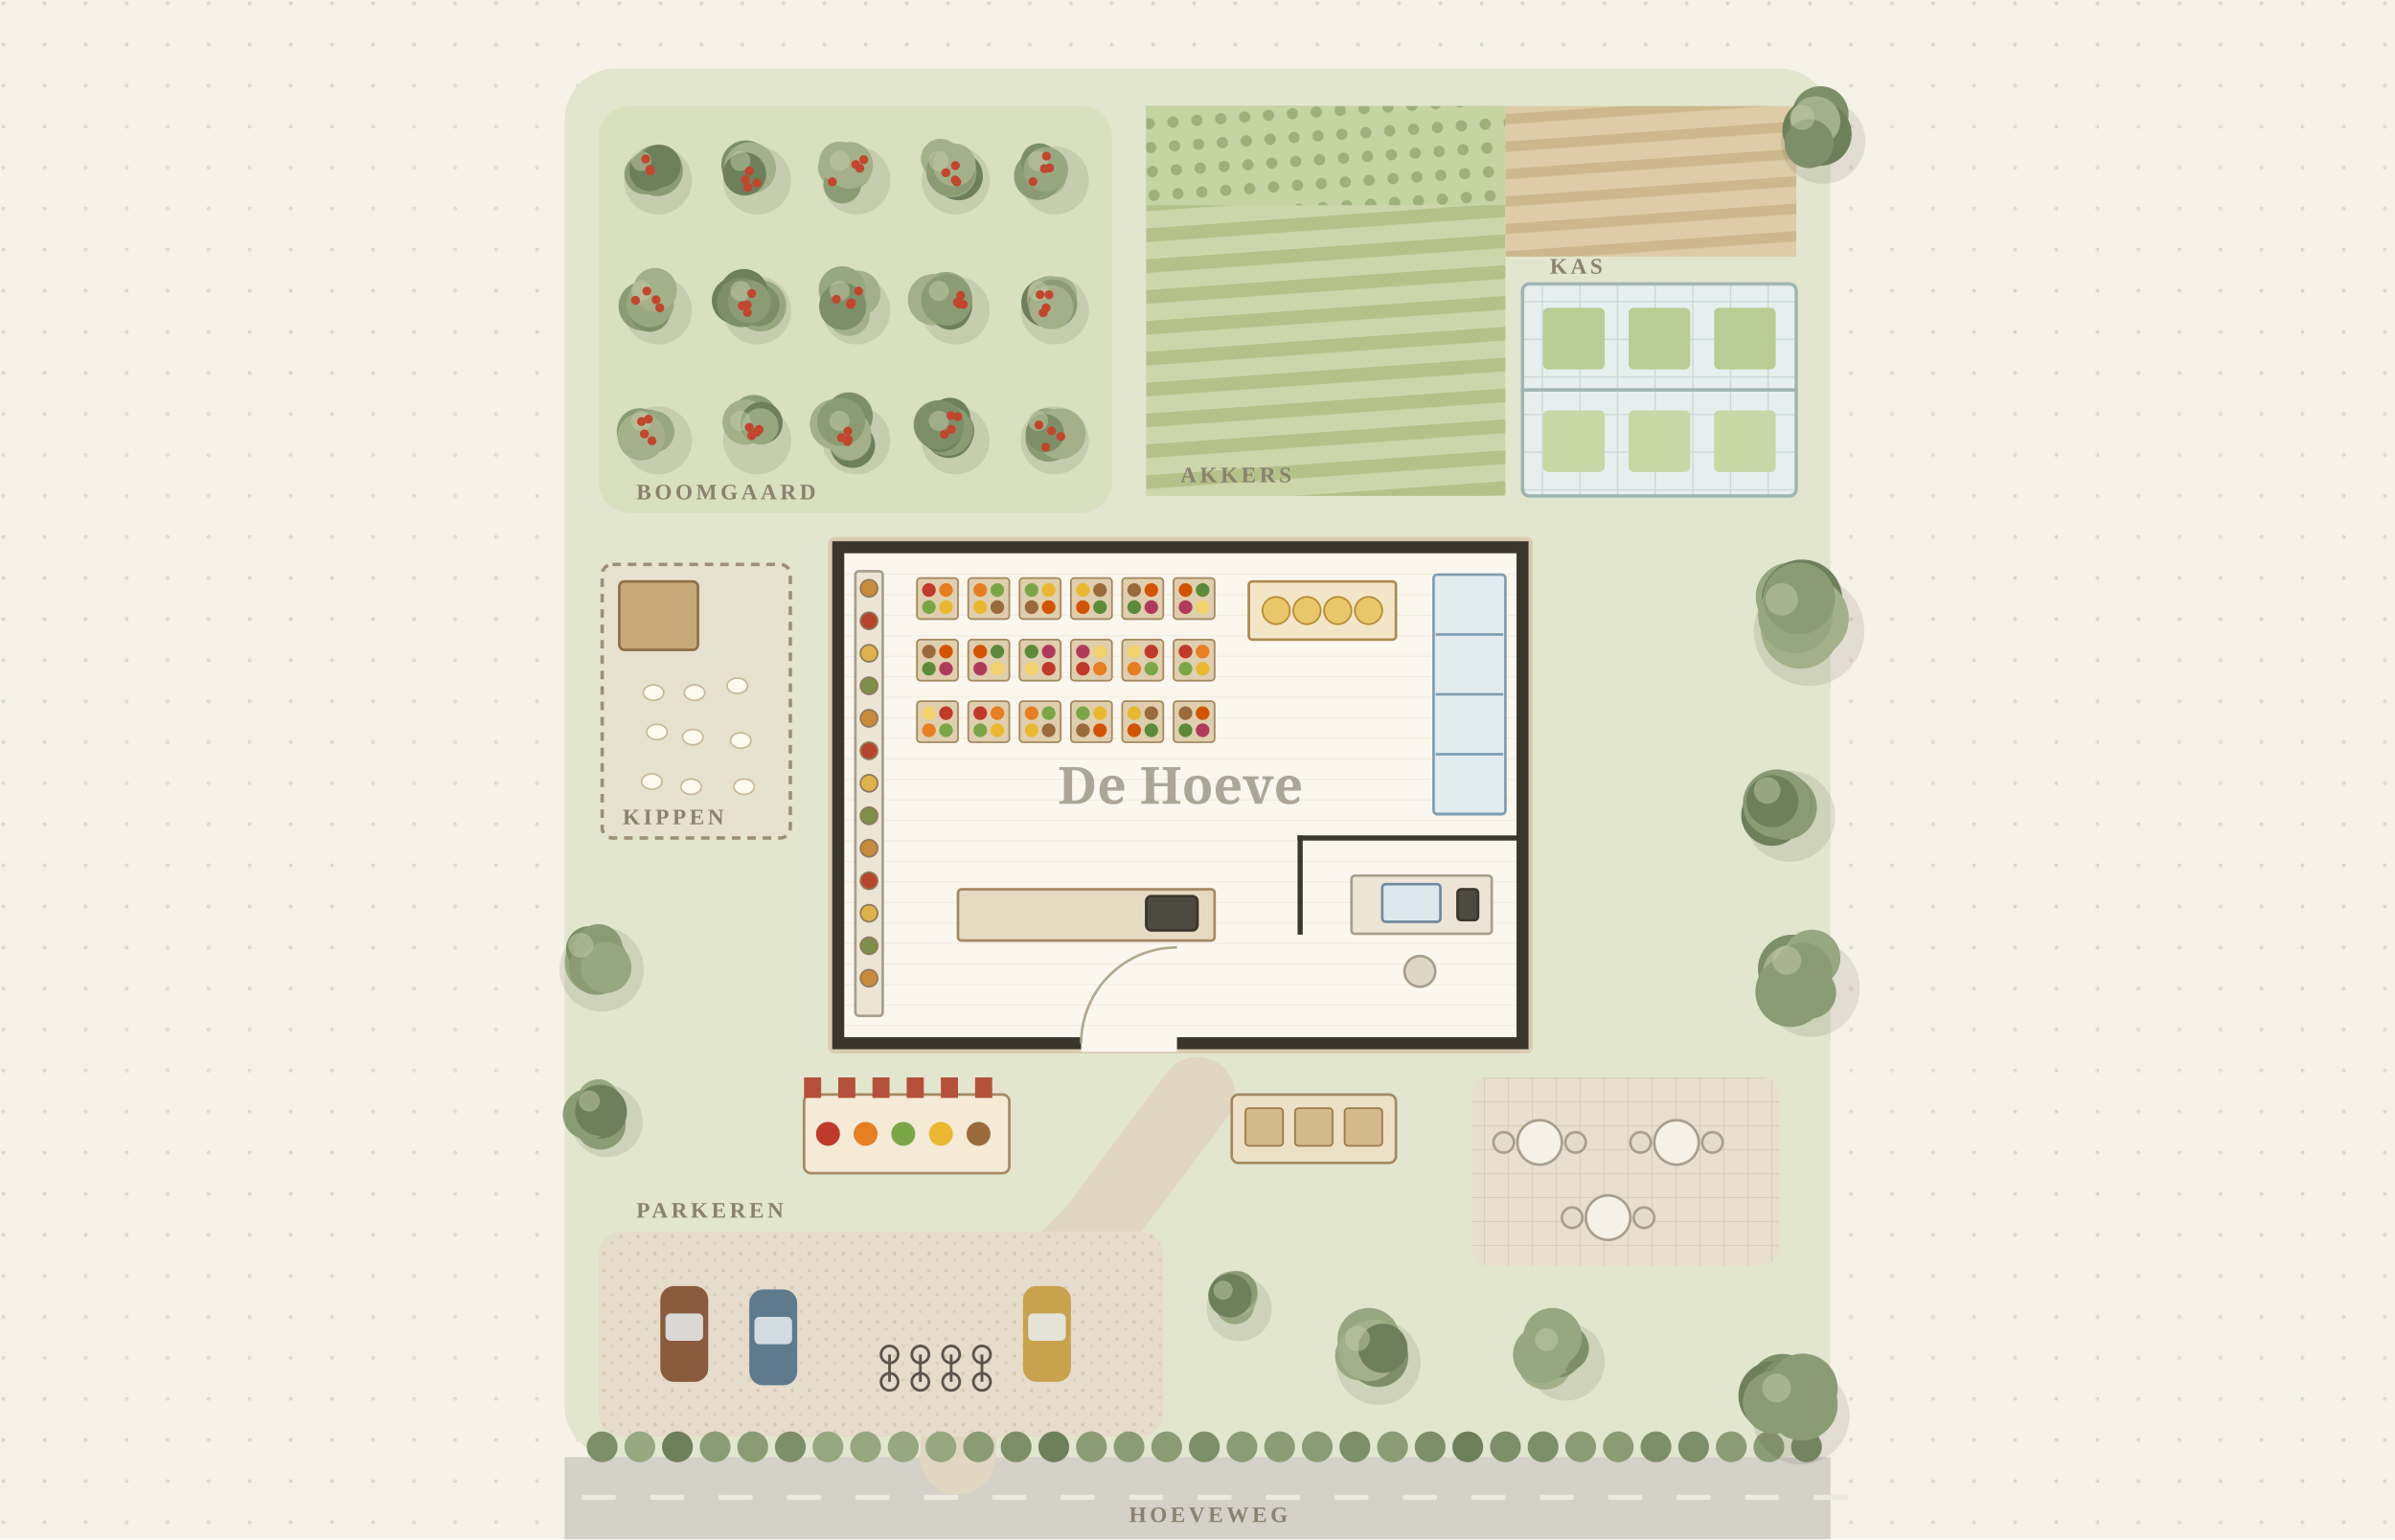
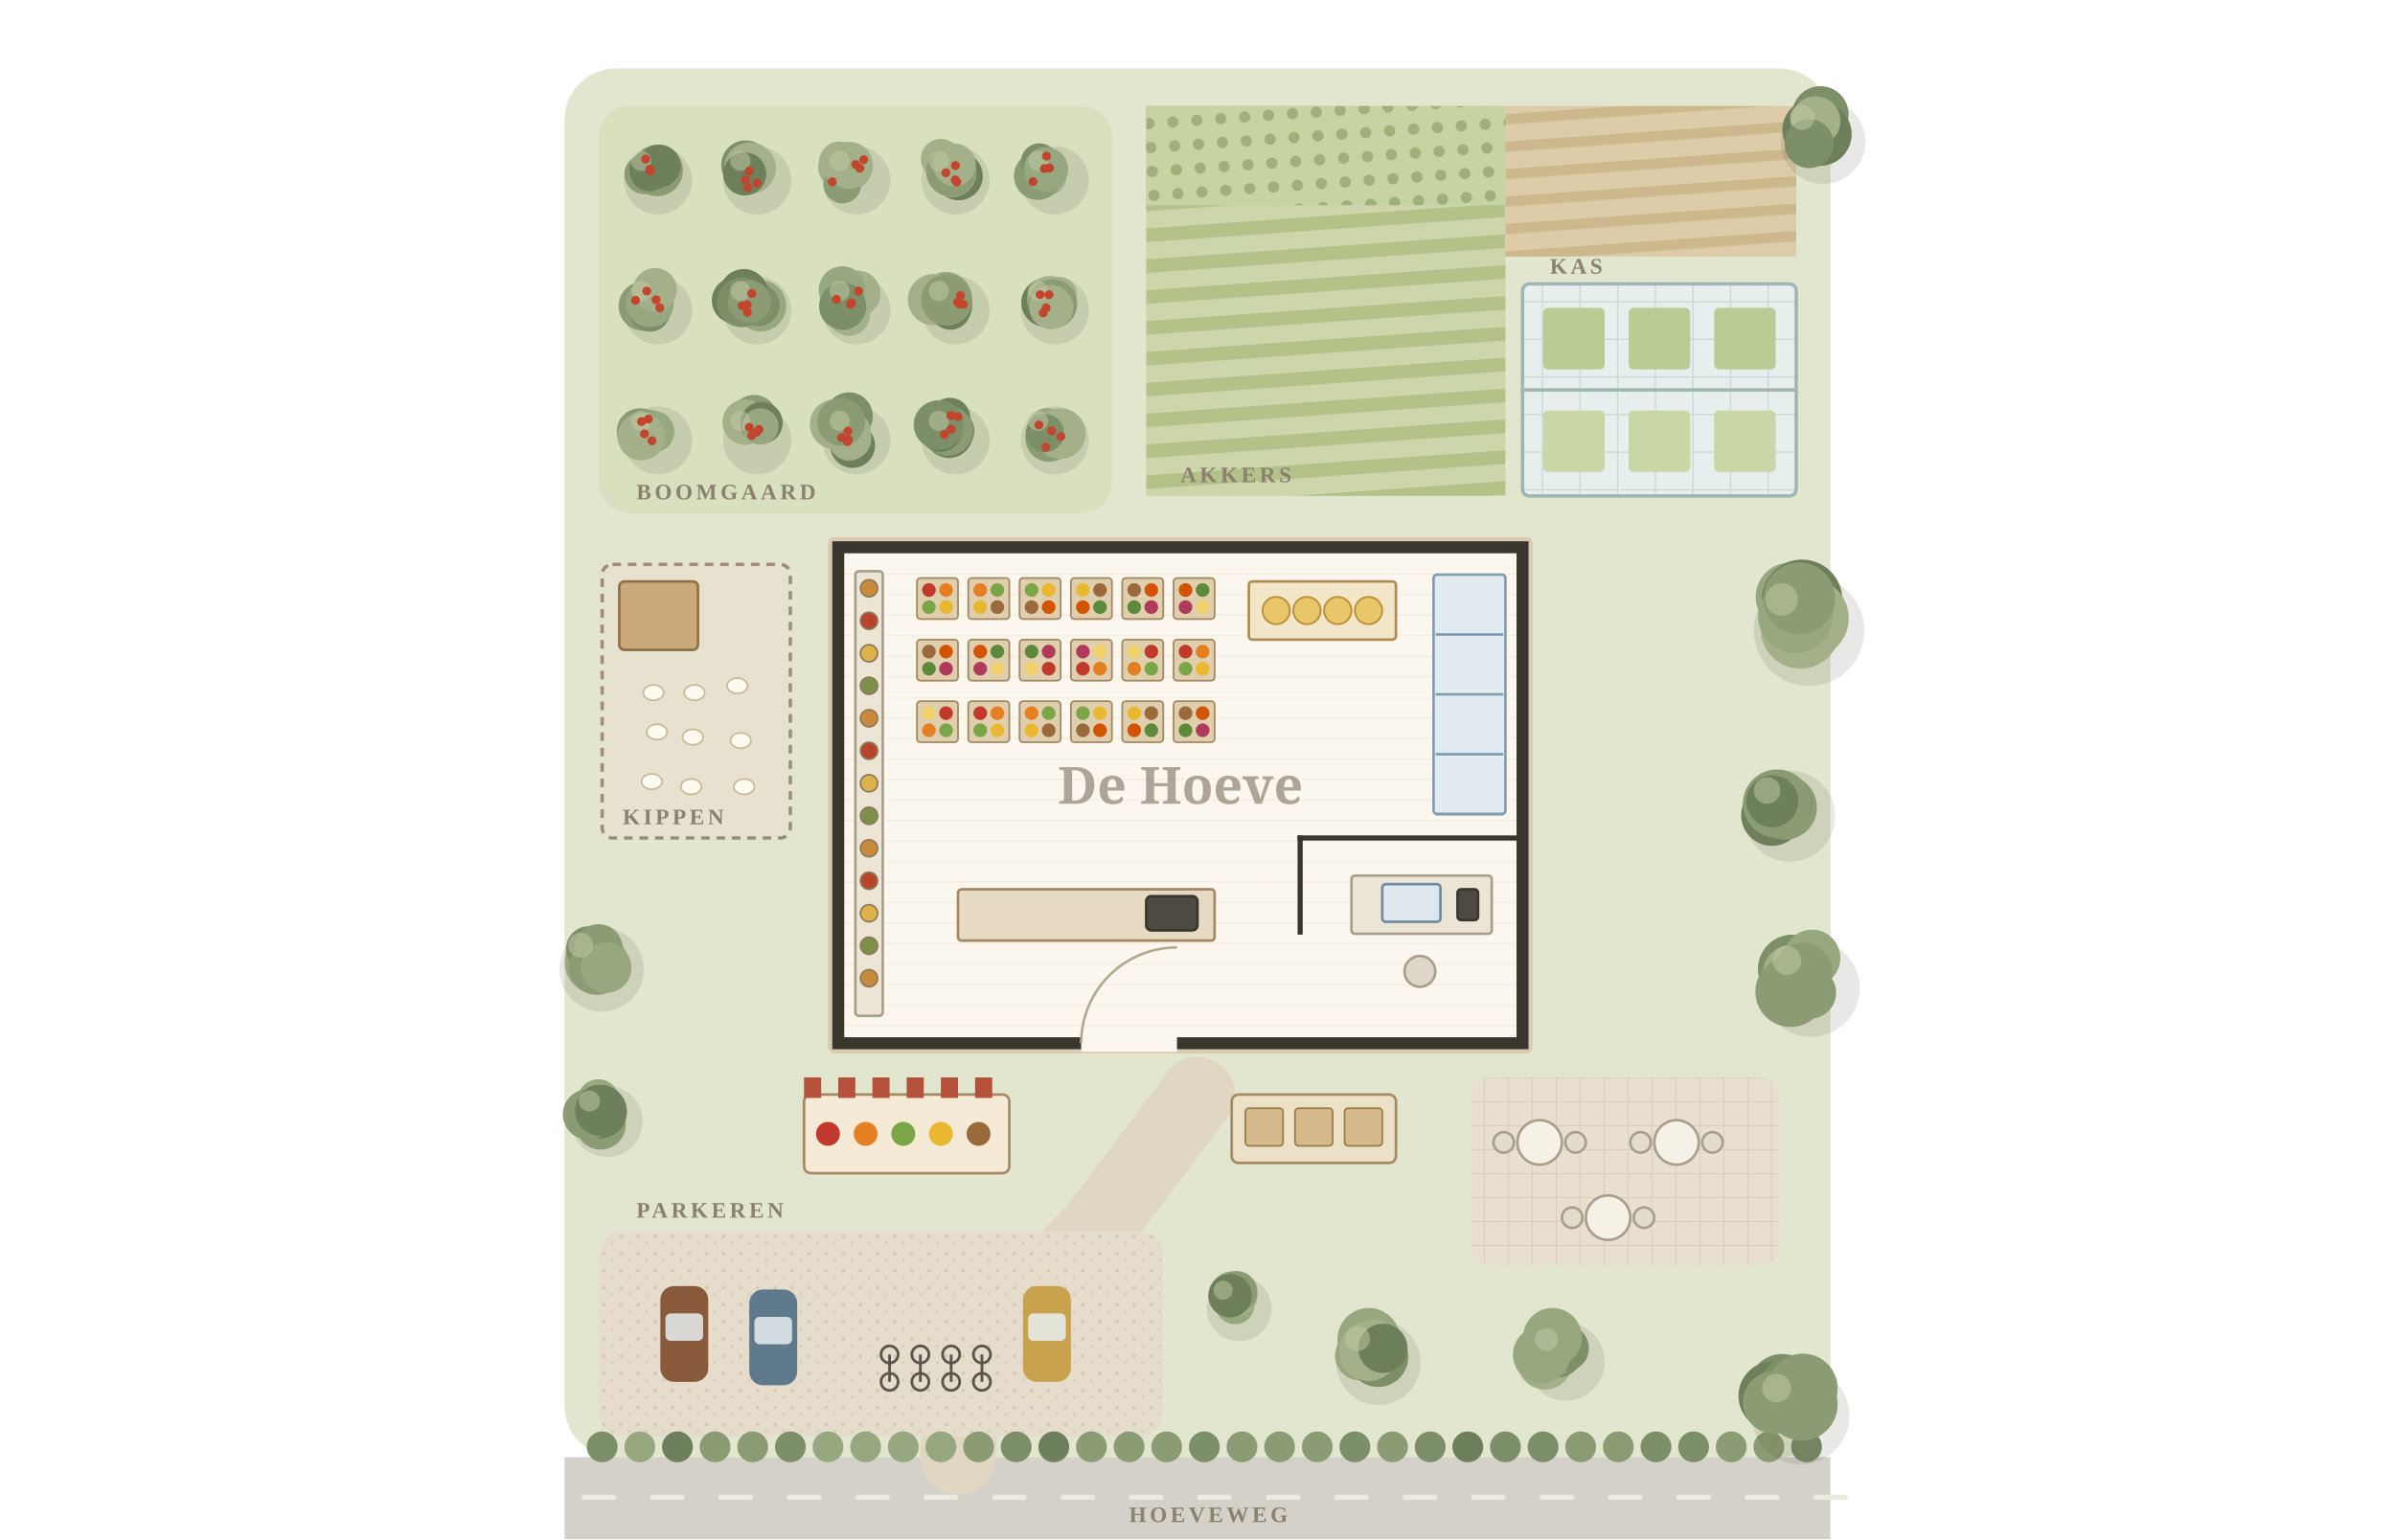
<svg xmlns="http://www.w3.org/2000/svg" viewBox="0 0 1400 900" font-family="Source Sans 3, Arial, sans-serif">
  <defs>
    <pattern id="h-dots" width="24" height="24" patternUnits="userSpaceOnUse">
      <circle cx="2" cy="2" r="1.1" fill="#ddd3c1" />
    </pattern>
    <pattern id="h-vloer" width="12" height="12" patternUnits="userSpaceOnUse">
      <rect width="12" height="12" fill="#fbf7ef" />
      <path d="M0 12H12" stroke="#f0e9dc" />
    </pattern>
    <pattern id="h-grind" width="10" height="10" patternUnits="userSpaceOnUse">
      <rect width="10" height="10" fill="#e6dccb" />
      <circle cx="3" cy="3" r="1" fill="#d4c7b0" />
      <circle cx="8" cy="7" r=".9" fill="#d9cdb8" />
    </pattern>
    <pattern id="h-tegel" width="14" height="14" patternUnits="userSpaceOnUse">
      <rect width="14" height="14" fill="#e8dfd0" />
      <path d="M0 0H14V14" fill="none" stroke="#d8ccb8" />
    </pattern>
    <pattern id="h-akker1" width="18" height="18" patternUnits="userSpaceOnUse" patternTransform="rotate(-4)">
      <rect width="18" height="18" fill="#cdd6ab" />
      <rect width="18" height="8" fill="#b4c28a" />
    </pattern>
    <pattern id="h-akker2" width="16" height="16" patternUnits="userSpaceOnUse" patternTransform="rotate(-4)">
      <rect width="16" height="16" fill="#ddcca7" />
      <rect width="16" height="6" fill="#ccb88c" />
    </pattern>
    <pattern id="h-akker3" width="14" height="14" patternUnits="userSpaceOnUse" patternTransform="rotate(-4)">
      <rect width="14" height="14" fill="#c6d3a3" />
      <circle cx="7" cy="7" r="3.3" fill="#9fb07a" />
    </pattern>
    <pattern id="h-glas" width="22" height="22" patternUnits="userSpaceOnUse">
      <rect width="22" height="22" fill="#e7efee" />
      <path d="M0 0H22V22" fill="none" stroke="#c9d8d6" stroke-width="1.5" />
    </pattern>
  </defs>
-   <rect width="1400" height="900" fill="#f7f2e8" />
-   <rect width="1400" height="900" fill="url(#h-dots)" />
  <g class="tek">
    <rect x="330" y="40" width="740" height="812" rx="30" fill="#e2e6cf" />
    <rect x="330" y="852" width="740" height="48" rx="0" fill="#d3d1c8" />
    <rect x="340" y="874" width="20" height="3" rx="1" fill="#ece9e0" />
    <rect x="380" y="874" width="20" height="3" rx="1" fill="#ece9e0" />
    <rect x="420" y="874" width="20" height="3" rx="1" fill="#ece9e0" />
    <rect x="460" y="874" width="20" height="3" rx="1" fill="#ece9e0" />
    <rect x="500" y="874" width="20" height="3" rx="1" fill="#ece9e0" />
    <rect x="540" y="874" width="20" height="3" rx="1" fill="#ece9e0" />
    <rect x="580" y="874" width="20" height="3" rx="1" fill="#ece9e0" />
    <rect x="620" y="874" width="20" height="3" rx="1" fill="#ece9e0" />
    <rect x="660" y="874" width="20" height="3" rx="1" fill="#ece9e0" />
    <rect x="700" y="874" width="20" height="3" rx="1" fill="#ece9e0" />
    <rect x="740" y="874" width="20" height="3" rx="1" fill="#ece9e0" />
    <rect x="780" y="874" width="20" height="3" rx="1" fill="#ece9e0" />
    <rect x="820" y="874" width="20" height="3" rx="1" fill="#ece9e0" />
    <rect x="860" y="874" width="20" height="3" rx="1" fill="#ece9e0" />
    <rect x="900" y="874" width="20" height="3" rx="1" fill="#ece9e0" />
    <rect x="940" y="874" width="20" height="3" rx="1" fill="#ece9e0" />
    <rect x="980" y="874" width="20" height="3" rx="1" fill="#ece9e0" />
    <rect x="1020" y="874" width="20" height="3" rx="1" fill="#ece9e0" />
    <rect x="1060" y="874" width="20" height="3" rx="1" fill="#ece9e0" />
    <path d="M560 852 C560 800 600 760 640 720 L700 640" fill="none" stroke="#e1d6c2" stroke-width="44" stroke-linecap="round" />
    <rect x="350" y="720" width="330" height="120" rx="14" fill="url(#h-grind)" />
    <rect x="350" y="62" width="300" height="238" rx="18" fill="#d8e0c0" />
    <circle cx="384.6" cy="105.5" r="19.9" fill="#33301f" opacity=".11" />
    <circle cx="376.8" cy="101.8" r="11.8" fill="#8b9c74" />
    <circle cx="384.2" cy="99.7" r="15.0" fill="#8b9c74" />
    <circle cx="377.9" cy="99.9" r="10.5" fill="#97a780" />
    <circle cx="383.4" cy="98.5" r="11.2" fill="#8b9c74" />
    <circle cx="385.4" cy="97.1" r="12.5" fill="#6d7f5b" />
    <circle cx="379.8" cy="99.8" r="12.0" fill="#6d7f5b" />
    <circle cx="374.8" cy="94.1" r="5.9" fill="#c3cca8" opacity=".5" />
    <circle cx="377.4" cy="93.0" r="2.6" fill="#c2452d" />
    <circle cx="380.2" cy="99.9" r="2.6" fill="#c2452d" />
    <circle cx="379.9" cy="99.0" r="2.6" fill="#c2452d" />
    <circle cx="380.1" cy="99.8" r="2.6" fill="#c2452d" />
    <circle cx="442.6" cy="105.5" r="19.9" fill="#33301f" opacity=".11" />
    <circle cx="435.1" cy="99.0" r="12.7" fill="#8b9c74" />
    <circle cx="435.9" cy="96.4" r="14.3" fill="#7d8f68" />
    <circle cx="438.3" cy="98.2" r="15.0" fill="#a3b08a" />
    <circle cx="438.6" cy="100.0" r="13.1" fill="#a3b08a" />
    <circle cx="438.8" cy="98.4" r="14.8" fill="#a3b08a" />
    <circle cx="435.3" cy="101.7" r="12.6" fill="#6d7f5b" />
    <circle cx="432.8" cy="94.1" r="5.9" fill="#c3cca8" opacity=".5" />
    <circle cx="435.7" cy="105.1" r="2.6" fill="#c2452d" />
    <circle cx="437.1" cy="109.6" r="2.6" fill="#c2452d" />
    <circle cx="442.5" cy="107.0" r="2.6" fill="#c2452d" />
    <circle cx="438.0" cy="100.0" r="2.6" fill="#c2452d" />
    <circle cx="500.6" cy="105.5" r="19.9" fill="#33301f" opacity=".11" />
    <circle cx="489.7" cy="97.9" r="11.5" fill="#a3b08a" />
    <circle cx="492.4" cy="107.9" r="11.0" fill="#8b9c74" />
    <circle cx="490.8" cy="94.8" r="12.0" fill="#a3b08a" />
    <circle cx="498.0" cy="99.1" r="11.3" fill="#8b9c74" />
    <circle cx="496.6" cy="96.7" r="13.7" fill="#a3b08a" />
    <circle cx="490.8" cy="94.1" r="5.9" fill="#c3cca8" opacity=".5" />
    <circle cx="504.9" cy="93.4" r="2.6" fill="#c2452d" />
    <circle cx="486.5" cy="106.3" r="2.6" fill="#c2452d" />
    <circle cx="502.6" cy="98.4" r="2.6" fill="#c2452d" />
    <circle cx="500.2" cy="96.2" r="2.6" fill="#c2452d" />
    <circle cx="558.6" cy="105.5" r="19.9" fill="#33301f" opacity=".11" />
    <circle cx="549.9" cy="92.8" r="11.6" fill="#a3b08a" />
    <circle cx="560.4" cy="103.0" r="14.1" fill="#6d7f5b" />
    <circle cx="556.4" cy="100.9" r="14.4" fill="#97a780" />
    <circle cx="556.1" cy="100.5" r="12.3" fill="#97a780" />
    <circle cx="553.2" cy="99.0" r="11.2" fill="#6d7f5b" />
    <circle cx="555.2" cy="100.4" r="13.5" fill="#6d7f5b" />
    <circle cx="555.8" cy="100.3" r="14.4" fill="#8b9c74" />
    <circle cx="557.9" cy="96.4" r="12.5" fill="#a3b08a" />
    <circle cx="548.8" cy="94.1" r="5.9" fill="#c3cca8" opacity=".5" />
    <circle cx="558.5" cy="96.8" r="2.6" fill="#c2452d" />
    <circle cx="558.4" cy="105.2" r="2.6" fill="#c2452d" />
    <circle cx="559.3" cy="106.4" r="2.6" fill="#c2452d" />
    <circle cx="552.9" cy="101.0" r="2.6" fill="#c2452d" />
    <circle cx="616.6" cy="105.5" r="19.9" fill="#33301f" opacity=".11" />
    <circle cx="611.7" cy="102.9" r="11.7" fill="#a3b08a" />
    <circle cx="606.7" cy="102.9" r="14.0" fill="#8b9c74" />
    <circle cx="612.6" cy="100.6" r="10.9" fill="#7d8f68" />
    <circle cx="607.6" cy="94.6" r="10.8" fill="#7d8f68" />
    <circle cx="611.4" cy="99.1" r="13.0" fill="#97a780" />
    <circle cx="606.8" cy="94.1" r="5.9" fill="#c3cca8" opacity=".5" />
    <circle cx="603.8" cy="106.2" r="2.6" fill="#c2452d" />
    <circle cx="610.5" cy="98.6" r="2.6" fill="#c2452d" />
    <circle cx="613.5" cy="98.2" r="2.6" fill="#c2452d" />
    <circle cx="611.7" cy="91.3" r="2.6" fill="#c2452d" />
    <circle cx="384.6" cy="181.5" r="19.9" fill="#33301f" opacity=".11" />
    <circle cx="380.0" cy="175.9" r="12.6" fill="#7d8f68" />
    <circle cx="376.0" cy="179.0" r="14.4" fill="#8b9c74" />
    <circle cx="379.9" cy="182.1" r="11.9" fill="#7d8f68" />
    <circle cx="380.0" cy="177.4" r="13.9" fill="#97a780" />
    <circle cx="382.9" cy="169.5" r="12.8" fill="#a3b08a" />
    <circle cx="374.8" cy="170.1" r="5.9" fill="#c3cca8" opacity=".5" />
    <circle cx="385.7" cy="180.0" r="2.6" fill="#c2452d" />
    <circle cx="371.5" cy="175.6" r="2.6" fill="#c2452d" />
    <circle cx="383.5" cy="175.3" r="2.6" fill="#c2452d" />
    <circle cx="378.1" cy="170.2" r="2.6" fill="#c2452d" />
    <circle cx="442.6" cy="181.5" r="19.9" fill="#33301f" opacity=".11" />
    <circle cx="444.6" cy="178.8" r="15.0" fill="#97a780" />
    <circle cx="443.3" cy="178.3" r="12.4" fill="#7d8f68" />
    <circle cx="434.8" cy="171.5" r="14.2" fill="#6d7f5b" />
    <circle cx="429.7" cy="175.7" r="13.6" fill="#6d7f5b" />
    <circle cx="433.6" cy="176.8" r="14.5" fill="#7d8f68" />
    <circle cx="438.1" cy="176.4" r="12.5" fill="#8b9c74" />
    <circle cx="432.8" cy="170.1" r="5.9" fill="#c3cca8" opacity=".5" />
    <circle cx="436.9" cy="182.7" r="2.6" fill="#c2452d" />
    <circle cx="433.9" cy="178.8" r="2.6" fill="#c2452d" />
    <circle cx="439.4" cy="171.6" r="2.6" fill="#c2452d" />
    <circle cx="436.8" cy="178.3" r="2.6" fill="#c2452d" />
    <circle cx="500.6" cy="181.5" r="19.9" fill="#33301f" opacity=".11" />
    <circle cx="497.5" cy="176.4" r="12.2" fill="#a3b08a" />
    <circle cx="501.3" cy="171.6" r="13.4" fill="#a3b08a" />
    <circle cx="492.3" cy="169.4" r="13.7" fill="#97a780" />
    <circle cx="496.2" cy="184.1" r="12.3" fill="#a3b08a" />
    <circle cx="492.6" cy="179.1" r="13.8" fill="#7d8f68" />
    <circle cx="490.8" cy="170.1" r="5.9" fill="#c3cca8" opacity=".5" />
    <circle cx="497.2" cy="178.0" r="2.6" fill="#c2452d" />
    <circle cx="501.9" cy="170.2" r="2.6" fill="#c2452d" />
    <circle cx="497.7" cy="177.1" r="2.6" fill="#c2452d" />
    <circle cx="488.9" cy="175.0" r="2.6" fill="#c2452d" />
    <circle cx="558.6" cy="181.5" r="19.9" fill="#33301f" opacity=".11" />
    <circle cx="553.8" cy="171.9" r="11.0" fill="#8b9c74" />
    <circle cx="553.5" cy="174.3" r="12.0" fill="#a3b08a" />
    <circle cx="553.0" cy="173.9" r="14.9" fill="#97a780" />
    <circle cx="545.7" cy="175.2" r="15.0" fill="#a3b08a" />
    <circle cx="555.6" cy="181.0" r="11.8" fill="#6d7f5b" />
    <circle cx="555.9" cy="178.9" r="12.4" fill="#6d7f5b" />
    <circle cx="552.2" cy="174.3" r="11.3" fill="#6d7f5b" />
    <circle cx="553.4" cy="175.4" r="15.0" fill="#8b9c74" />
    <circle cx="548.8" cy="170.1" r="5.9" fill="#c3cca8" opacity=".5" />
    <circle cx="563.1" cy="178.0" r="2.6" fill="#c2452d" />
    <circle cx="561.5" cy="172.8" r="2.6" fill="#c2452d" />
    <circle cx="559.7" cy="176.7" r="2.6" fill="#c2452d" />
    <circle cx="560.8" cy="177.7" r="2.6" fill="#c2452d" />
    <circle cx="616.6" cy="181.5" r="19.9" fill="#33301f" opacity=".11" />
    <circle cx="612.0" cy="176.1" r="13.0" fill="#7d8f68" />
    <circle cx="613.7" cy="175.7" r="12.2" fill="#7d8f68" />
    <circle cx="611.2" cy="176.9" r="14.2" fill="#6d7f5b" />
    <circle cx="611.6" cy="175.9" r="11.4" fill="#6d7f5b" />
    <circle cx="613.6" cy="174.6" r="13.2" fill="#a3b08a" />
    <circle cx="618.9" cy="172.5" r="10.6" fill="#a3b08a" />
    <circle cx="615.4" cy="177.7" r="14.3" fill="#8b9c74" />
    <circle cx="614.5" cy="179.6" r="12.9" fill="#a3b08a" />
    <circle cx="606.8" cy="170.1" r="5.9" fill="#c3cca8" opacity=".5" />
    <circle cx="608.0" cy="172.3" r="2.6" fill="#c2452d" />
    <circle cx="613.2" cy="172.3" r="2.6" fill="#c2452d" />
    <circle cx="611.5" cy="180.0" r="2.6" fill="#c2452d" />
    <circle cx="609.8" cy="182.9" r="2.6" fill="#c2452d" />
    <circle cx="384.6" cy="257.5" r="19.9" fill="#33301f" opacity=".11" />
    <circle cx="379.2" cy="250.6" r="11.0" fill="#8b9c74" />
    <circle cx="378.0" cy="254.4" r="11.2" fill="#a3b08a" />
    <circle cx="374.0" cy="252.2" r="13.5" fill="#8b9c74" />
    <circle cx="382.0" cy="252.4" r="12.2" fill="#97a780" />
    <circle cx="374.9" cy="255.3" r="13.9" fill="#a3b08a" />
    <circle cx="374.8" cy="246.1" r="5.9" fill="#c3cca8" opacity=".5" />
    <circle cx="376.7" cy="253.7" r="2.6" fill="#c2452d" />
    <circle cx="381.1" cy="257.7" r="2.6" fill="#c2452d" />
    <circle cx="379.0" cy="245.1" r="2.6" fill="#c2452d" />
    <circle cx="375.0" cy="246.5" r="2.6" fill="#c2452d" />
    <circle cx="442.6" cy="257.5" r="19.9" fill="#33301f" opacity=".11" />
    <circle cx="436.9" cy="247.8" r="11.2" fill="#6d7f5b" />
    <circle cx="440.8" cy="244.5" r="13.6" fill="#8b9c74" />
    <circle cx="435.6" cy="246.8" r="13.3" fill="#a3b08a" />
    <circle cx="445.2" cy="247.3" r="12.3" fill="#6d7f5b" />
    <circle cx="444.5" cy="249.3" r="10.6" fill="#97a780" />
    <circle cx="432.8" cy="246.1" r="5.9" fill="#c3cca8" opacity=".5" />
    <circle cx="439.4" cy="254.7" r="2.6" fill="#c2452d" />
    <circle cx="442.3" cy="252.7" r="2.6" fill="#c2452d" />
    <circle cx="438.0" cy="249.9" r="2.6" fill="#c2452d" />
    <circle cx="443.7" cy="251.1" r="2.6" fill="#c2452d" />
    <circle cx="500.6" cy="257.5" r="19.9" fill="#33301f" opacity=".11" />
    <circle cx="498.4" cy="260.5" r="13.1" fill="#6d7f5b" />
    <circle cx="495.5" cy="244.2" r="12.2" fill="#7d8f68" />
    <circle cx="496.3" cy="257.3" r="12.1" fill="#97a780" />
    <circle cx="488.1" cy="248.1" r="14.7" fill="#a3b08a" />
    <circle cx="496.3" cy="243.3" r="13.9" fill="#7d8f68" />
    <circle cx="497.1" cy="256.6" r="12.2" fill="#a3b08a" />
    <circle cx="495.6" cy="253.4" r="13.6" fill="#a3b08a" />
    <circle cx="491.7" cy="246.7" r="14.0" fill="#8b9c74" />
    <circle cx="490.8" cy="246.1" r="5.9" fill="#c3cca8" opacity=".5" />
    <circle cx="495.9" cy="257.0" r="2.6" fill="#c2452d" />
    <circle cx="491.9" cy="255.9" r="2.6" fill="#c2452d" />
    <circle cx="495.4" cy="258.2" r="2.6" fill="#c2452d" />
    <circle cx="495.6" cy="252.1" r="2.6" fill="#c2452d" />
    <circle cx="558.6" cy="257.5" r="19.9" fill="#33301f" opacity=".11" />
    <circle cx="547.9" cy="248.3" r="13.9" fill="#8b9c74" />
    <circle cx="557.3" cy="251.9" r="12.3" fill="#7d8f68" />
    <circle cx="555.3" cy="244.5" r="11.9" fill="#6d7f5b" />
    <circle cx="554.7" cy="253.9" r="13.9" fill="#6d7f5b" />
    <circle cx="553.9" cy="251.8" r="14.7" fill="#8b9c74" />
    <circle cx="549.9" cy="252.0" r="12.3" fill="#6d7f5b" />
    <circle cx="549.0" cy="248.5" r="14.5" fill="#7d8f68" />
    <circle cx="548.8" cy="246.1" r="5.9" fill="#c3cca8" opacity=".5" />
    <circle cx="552.0" cy="254.0" r="2.6" fill="#c2452d" />
    <circle cx="555.8" cy="243.0" r="2.6" fill="#c2452d" />
    <circle cx="556.1" cy="251.0" r="2.6" fill="#c2452d" />
    <circle cx="559.9" cy="243.6" r="2.6" fill="#c2452d" />
    <circle cx="616.6" cy="257.5" r="19.9" fill="#33301f" opacity=".11" />
    <circle cx="611.9" cy="249.8" r="11.1" fill="#97a780" />
    <circle cx="616.3" cy="255.3" r="13.5" fill="#a3b08a" />
    <circle cx="613.2" cy="256.2" r="13.8" fill="#8b9c74" />
    <circle cx="619.8" cy="253.6" r="14.8" fill="#a3b08a" />
    <circle cx="610.8" cy="253.3" r="11.2" fill="#7d8f68" />
    <circle cx="606.8" cy="246.1" r="5.9" fill="#c3cca8" opacity=".5" />
    <circle cx="611.3" cy="261.5" r="2.6" fill="#c2452d" />
    <circle cx="620.1" cy="255.2" r="2.6" fill="#c2452d" />
    <circle cx="607.3" cy="248.5" r="2.6" fill="#c2452d" />
    <circle cx="614.7" cy="251.9" r="2.6" fill="#c2452d" />
    <path d="M670 62H880V290H670Z" fill="url(#h-akker1)" />
    <path d="M880 62H1050V150H880Z" fill="url(#h-akker2)" />
    <path d="M670 62H880V120H670Z" fill="url(#h-akker3)" />
    <rect x="890" y="166" width="160" height="124" rx="4" fill="url(#h-glas)" stroke="#9fb5b2" stroke-width="2" />
    <path d="M890 228L1050 228" stroke="#9fb5b2" stroke-width="2" stroke-linecap="square" />
    <rect x="902" y="180" width="36" height="36" rx="3" fill="#b9cc93" />
    <rect x="952" y="180" width="36" height="36" rx="3" fill="#b9cc93" />
    <rect x="1002" y="180" width="36" height="36" rx="3" fill="#b9cc93" />
    <rect x="902" y="240" width="36" height="36" rx="3" fill="#c9d6a5" />
    <rect x="952" y="240" width="36" height="36" rx="3" fill="#c9d6a5" />
    <rect x="1002" y="240" width="36" height="36" rx="3" fill="#c9d6a5" />
    <rect x="352" y="330" width="110" height="160" rx="6" fill="#e7e1cf" stroke="#9c8f77" stroke-width="2" stroke-dasharray="5 4" />
    <rect x="362" y="340" width="46" height="40" rx="3" fill="#c9a879" stroke="#8f6f45" stroke-width="1.5" />
    <ellipse cx="382" cy="405" rx="6" ry="4.5" fill="#fffaf0" stroke="#c9b99a" />
    <ellipse cx="406" cy="405" rx="6" ry="4.5" fill="#fffaf0" stroke="#c9b99a" />
    <ellipse cx="431" cy="401" rx="6" ry="4.5" fill="#fffaf0" stroke="#c9b99a" />
    <ellipse cx="384" cy="428" rx="6" ry="4.5" fill="#fffaf0" stroke="#c9b99a" />
    <ellipse cx="405" cy="431" rx="6" ry="4.5" fill="#fffaf0" stroke="#c9b99a" />
    <ellipse cx="433" cy="433" rx="6" ry="4.5" fill="#fffaf0" stroke="#c9b99a" />
    <ellipse cx="381" cy="457" rx="6" ry="4.5" fill="#fffaf0" stroke="#c9b99a" />
    <ellipse cx="404" cy="460" rx="6" ry="4.5" fill="#fffaf0" stroke="#c9b99a" />
    <ellipse cx="435" cy="460" rx="6" ry="4.5" fill="#fffaf0" stroke="#c9b99a" />
    <rect x="484" y="314" width="412" height="302" rx="4" fill="#d9cbb2" />
    <rect x="490" y="320" width="400" height="290" rx="0" fill="url(#h-vloer)" />
    <rect x="490" y="320" width="400" height="290" fill="none" stroke="#3a352d" stroke-width="7" />
    <rect x="632" y="606" width="56" height="9" rx="0" fill="#fbf7ef" />
    <path d="M632 610a56 56 0 0 1 56 -56" fill="none" stroke="#b3a790" stroke-width="1.5" />
    <rect x="500" y="334" width="16" height="260" rx="2" fill="#ece4d5" stroke="#a99e8c" stroke-width="1.5" />
    <circle cx="508" cy="344" r="5" fill="#c98a3c" stroke="#8d7a5c" stroke-width="1" />
    <circle cx="508" cy="363" r="5" fill="#b6452c" stroke="#8d7a5c" stroke-width="1" />
    <circle cx="508" cy="382" r="5" fill="#e0b24c" stroke="#8d7a5c" stroke-width="1" />
    <circle cx="508" cy="401" r="5" fill="#7e8f4a" stroke="#8d7a5c" stroke-width="1" />
    <circle cx="508" cy="420" r="5" fill="#c98a3c" stroke="#8d7a5c" stroke-width="1" />
    <circle cx="508" cy="439" r="5" fill="#b6452c" stroke="#8d7a5c" stroke-width="1" />
    <circle cx="508" cy="458" r="5" fill="#e0b24c" stroke="#8d7a5c" stroke-width="1" />
    <circle cx="508" cy="477" r="5" fill="#7e8f4a" stroke="#8d7a5c" stroke-width="1" />
    <circle cx="508" cy="496" r="5" fill="#c98a3c" stroke="#8d7a5c" stroke-width="1" />
    <circle cx="508" cy="515" r="5" fill="#b6452c" stroke="#8d7a5c" stroke-width="1" />
    <circle cx="508" cy="534" r="5" fill="#e0b24c" stroke="#8d7a5c" stroke-width="1" />
    <circle cx="508" cy="553" r="5" fill="#7e8f4a" stroke="#8d7a5c" stroke-width="1" />
    <circle cx="508" cy="572" r="5" fill="#c98a3c" stroke="#8d7a5c" stroke-width="1" />
    <rect x="536" y="338" width="24" height="24" rx="2" fill="#e0cfae" stroke="#a3875f" stroke-width="1" />
    <circle cx="543" cy="345" r="4" fill="#c0392b" />
    <circle cx="553" cy="345" r="4" fill="#e67e22" />
    <circle cx="543" cy="355" r="4" fill="#7aa648" />
    <circle cx="553" cy="355" r="4" fill="#e9b830" />
    <rect x="566" y="338" width="24" height="24" rx="2" fill="#e0cfae" stroke="#a3875f" stroke-width="1" />
    <circle cx="573" cy="345" r="4" fill="#e67e22" />
    <circle cx="583" cy="345" r="4" fill="#7aa648" />
    <circle cx="573" cy="355" r="4" fill="#e9b830" />
    <circle cx="583" cy="355" r="4" fill="#9b6a3c" />
    <rect x="596" y="338" width="24" height="24" rx="2" fill="#e0cfae" stroke="#a3875f" stroke-width="1" />
    <circle cx="603" cy="345" r="4" fill="#7aa648" />
    <circle cx="613" cy="345" r="4" fill="#e9b830" />
    <circle cx="603" cy="355" r="4" fill="#9b6a3c" />
    <circle cx="613" cy="355" r="4" fill="#d35400" />
    <rect x="626" y="338" width="24" height="24" rx="2" fill="#e0cfae" stroke="#a3875f" stroke-width="1" />
    <circle cx="633" cy="345" r="4" fill="#e9b830" />
    <circle cx="643" cy="345" r="4" fill="#9b6a3c" />
    <circle cx="633" cy="355" r="4" fill="#d35400" />
    <circle cx="643" cy="355" r="4" fill="#5c8a3a" />
    <rect x="656" y="338" width="24" height="24" rx="2" fill="#e0cfae" stroke="#a3875f" stroke-width="1" />
    <circle cx="663" cy="345" r="4" fill="#9b6a3c" />
    <circle cx="673" cy="345" r="4" fill="#d35400" />
    <circle cx="663" cy="355" r="4" fill="#5c8a3a" />
    <circle cx="673" cy="355" r="4" fill="#b03a5b" />
    <rect x="686" y="338" width="24" height="24" rx="2" fill="#e0cfae" stroke="#a3875f" stroke-width="1" />
    <circle cx="693" cy="345" r="4" fill="#d35400" />
    <circle cx="703" cy="345" r="4" fill="#5c8a3a" />
    <circle cx="693" cy="355" r="4" fill="#b03a5b" />
    <circle cx="703" cy="355" r="4" fill="#f0d16b" />
    <rect x="536" y="374" width="24" height="24" rx="2" fill="#e0cfae" stroke="#a3875f" stroke-width="1" />
    <circle cx="543" cy="381" r="4" fill="#9b6a3c" />
    <circle cx="553" cy="381" r="4" fill="#d35400" />
    <circle cx="543" cy="391" r="4" fill="#5c8a3a" />
    <circle cx="553" cy="391" r="4" fill="#b03a5b" />
    <rect x="566" y="374" width="24" height="24" rx="2" fill="#e0cfae" stroke="#a3875f" stroke-width="1" />
    <circle cx="573" cy="381" r="4" fill="#d35400" />
    <circle cx="583" cy="381" r="4" fill="#5c8a3a" />
    <circle cx="573" cy="391" r="4" fill="#b03a5b" />
    <circle cx="583" cy="391" r="4" fill="#f0d16b" />
    <rect x="596" y="374" width="24" height="24" rx="2" fill="#e0cfae" stroke="#a3875f" stroke-width="1" />
    <circle cx="603" cy="381" r="4" fill="#5c8a3a" />
    <circle cx="613" cy="381" r="4" fill="#b03a5b" />
    <circle cx="603" cy="391" r="4" fill="#f0d16b" />
    <circle cx="613" cy="391" r="4" fill="#c0392b" />
    <rect x="626" y="374" width="24" height="24" rx="2" fill="#e0cfae" stroke="#a3875f" stroke-width="1" />
    <circle cx="633" cy="381" r="4" fill="#b03a5b" />
    <circle cx="643" cy="381" r="4" fill="#f0d16b" />
    <circle cx="633" cy="391" r="4" fill="#c0392b" />
    <circle cx="643" cy="391" r="4" fill="#e67e22" />
    <rect x="656" y="374" width="24" height="24" rx="2" fill="#e0cfae" stroke="#a3875f" stroke-width="1" />
    <circle cx="663" cy="381" r="4" fill="#f0d16b" />
    <circle cx="673" cy="381" r="4" fill="#c0392b" />
    <circle cx="663" cy="391" r="4" fill="#e67e22" />
    <circle cx="673" cy="391" r="4" fill="#7aa648" />
    <rect x="686" y="374" width="24" height="24" rx="2" fill="#e0cfae" stroke="#a3875f" stroke-width="1" />
    <circle cx="693" cy="381" r="4" fill="#c0392b" />
    <circle cx="703" cy="381" r="4" fill="#e67e22" />
    <circle cx="693" cy="391" r="4" fill="#7aa648" />
    <circle cx="703" cy="391" r="4" fill="#e9b830" />
    <rect x="536" y="410" width="24" height="24" rx="2" fill="#e0cfae" stroke="#a3875f" stroke-width="1" />
    <circle cx="543" cy="417" r="4" fill="#f0d16b" />
    <circle cx="553" cy="417" r="4" fill="#c0392b" />
    <circle cx="543" cy="427" r="4" fill="#e67e22" />
    <circle cx="553" cy="427" r="4" fill="#7aa648" />
    <rect x="566" y="410" width="24" height="24" rx="2" fill="#e0cfae" stroke="#a3875f" stroke-width="1" />
    <circle cx="573" cy="417" r="4" fill="#c0392b" />
    <circle cx="583" cy="417" r="4" fill="#e67e22" />
    <circle cx="573" cy="427" r="4" fill="#7aa648" />
    <circle cx="583" cy="427" r="4" fill="#e9b830" />
    <rect x="596" y="410" width="24" height="24" rx="2" fill="#e0cfae" stroke="#a3875f" stroke-width="1" />
    <circle cx="603" cy="417" r="4" fill="#e67e22" />
    <circle cx="613" cy="417" r="4" fill="#7aa648" />
    <circle cx="603" cy="427" r="4" fill="#e9b830" />
    <circle cx="613" cy="427" r="4" fill="#9b6a3c" />
    <rect x="626" y="410" width="24" height="24" rx="2" fill="#e0cfae" stroke="#a3875f" stroke-width="1" />
    <circle cx="633" cy="417" r="4" fill="#7aa648" />
    <circle cx="643" cy="417" r="4" fill="#e9b830" />
    <circle cx="633" cy="427" r="4" fill="#9b6a3c" />
    <circle cx="643" cy="427" r="4" fill="#d35400" />
    <rect x="656" y="410" width="24" height="24" rx="2" fill="#e0cfae" stroke="#a3875f" stroke-width="1" />
    <circle cx="663" cy="417" r="4" fill="#e9b830" />
    <circle cx="673" cy="417" r="4" fill="#9b6a3c" />
    <circle cx="663" cy="427" r="4" fill="#d35400" />
    <circle cx="673" cy="427" r="4" fill="#5c8a3a" />
    <rect x="686" y="410" width="24" height="24" rx="2" fill="#e0cfae" stroke="#a3875f" stroke-width="1" />
    <circle cx="693" cy="417" r="4" fill="#9b6a3c" />
    <circle cx="703" cy="417" r="4" fill="#d35400" />
    <circle cx="693" cy="427" r="4" fill="#5c8a3a" />
    <circle cx="703" cy="427" r="4" fill="#b03a5b" />
    <rect x="730" y="340" width="86" height="34" rx="2" fill="#f3e6c8" stroke="#ad8a4f" stroke-width="1.5" />
    <circle cx="746" cy="357" r="8" fill="#e9c66a" stroke="#b78b33" />
    <circle cx="764" cy="357" r="8" fill="#e9c66a" stroke="#b78b33" />
    <circle cx="782" cy="357" r="8" fill="#e9c66a" stroke="#b78b33" />
    <circle cx="800" cy="357" r="8" fill="#e9c66a" stroke="#b78b33" />
    <rect x="838" y="336" width="42" height="140" rx="2" fill="#e2ecf0" stroke="#7f9db0" stroke-width="1.5" />
    <path d="M840 371L878 371" stroke="#7f9db0" stroke-width="1.5" stroke-linecap="square" />
    <path d="M840 406L878 406" stroke="#7f9db0" stroke-width="1.5" stroke-linecap="square" />
    <path d="M840 441L878 441" stroke="#7f9db0" stroke-width="1.5" stroke-linecap="square" />
    <path d="M840 476L878 476" stroke="#7f9db0" stroke-width="1.5" stroke-linecap="square" />
    <rect x="560" y="520" width="150" height="30" rx="2" fill="#e7dac2" stroke="#a48862" stroke-width="1.5" />
    <rect x="670" y="524" width="30" height="20" rx="3" fill="#4d4a42" stroke="#3a352d" stroke-width="1.5" />
    <path d="M760 490L890 490" stroke="#3a352d" stroke-width="3" stroke-linecap="square" />
    <path d="M760 490L760 545" stroke="#3a352d" stroke-width="3" stroke-linecap="square" />
    <rect x="790" y="512" width="82" height="34" rx="2" fill="#ece4d5" stroke="#a99e8c" stroke-width="1.5" />
    <rect x="808" y="517" width="34" height="22" rx="2" fill="#dfe7ee" stroke="#6f8aa0" stroke-width="1.5" />
    <rect x="852" y="520" width="12" height="18" rx="2" fill="#4d4a42" stroke="#3a352d" stroke-width="1.5" />
    <circle cx="830" cy="568" r="9" fill="#ded6c6" stroke="#a99e8c" stroke-width="1.5" />
    <rect x="470" y="640" width="120" height="46" rx="4" fill="#f4ead6" stroke="#a48862" stroke-width="1.5" />
    <rect x="470" y="630" width="10" height="12" rx="0" fill="#b5513a" />
    <rect x="490" y="630" width="10" height="12" rx="0" fill="#b5513a" />
    <rect x="510" y="630" width="10" height="12" rx="0" fill="#b5513a" />
    <rect x="530" y="630" width="10" height="12" rx="0" fill="#b5513a" />
    <rect x="550" y="630" width="10" height="12" rx="0" fill="#b5513a" />
    <rect x="570" y="630" width="10" height="12" rx="0" fill="#b5513a" />
    <circle cx="484" cy="663" r="7" fill="#c0392b" />
    <circle cx="506" cy="663" r="7" fill="#e67e22" />
    <circle cx="528" cy="663" r="7" fill="#7aa648" />
    <circle cx="550" cy="663" r="7" fill="#e9b830" />
    <circle cx="572" cy="663" r="7" fill="#9b6a3c" />
    <rect x="720" y="640" width="96" height="40" rx="4" fill="#ece0c7" stroke="#a48862" stroke-width="1.5" />
    <rect x="728" y="648" width="22" height="22" rx="2" fill="#d4b98a" stroke="#9b7c4b" stroke-width="1" />
    <rect x="757" y="648" width="22" height="22" rx="2" fill="#d4b98a" stroke="#9b7c4b" stroke-width="1" />
    <rect x="786" y="648" width="22" height="22" rx="2" fill="#d4b98a" stroke="#9b7c4b" stroke-width="1" />
    <rect x="860" y="630" width="180" height="110" rx="10" fill="url(#h-tegel)" />
    <circle cx="900" cy="668" r="13" fill="#f6f1e6" stroke="#a99e8c" stroke-width="1.5" />
    <circle cx="879" cy="668" r="6" fill="#e3dccd" stroke="#a99e8c" stroke-width="1.5" />
    <circle cx="921" cy="668" r="6" fill="#e3dccd" stroke="#a99e8c" stroke-width="1.5" />
    <circle cx="980" cy="668" r="13" fill="#f6f1e6" stroke="#a99e8c" stroke-width="1.5" />
    <circle cx="959" cy="668" r="6" fill="#e3dccd" stroke="#a99e8c" stroke-width="1.5" />
    <circle cx="1001" cy="668" r="6" fill="#e3dccd" stroke="#a99e8c" stroke-width="1.5" />
    <circle cx="940" cy="712" r="13" fill="#f6f1e6" stroke="#a99e8c" stroke-width="1.5" />
    <circle cx="919" cy="712" r="6" fill="#e3dccd" stroke="#a99e8c" stroke-width="1.5" />
    <circle cx="961" cy="712" r="6" fill="#e3dccd" stroke="#a99e8c" stroke-width="1.5" />
    <g transform="translate(400 780)">
      <rect x="-14" y="-28" width="28" height="56" rx="8" fill="#8a5a3c" />
      <rect x="-11" y="-12" width="22" height="16" rx="3" fill="#e7eef0" opacity=".85" />
    </g>
    <g transform="translate(452 782)">
      <rect x="-14" y="-28" width="28" height="56" rx="8" fill="#5f7a8c" />
      <rect x="-11" y="-12" width="22" height="16" rx="3" fill="#e7eef0" opacity=".85" />
    </g>
    <g transform="translate(612 780)">
      <rect x="-14" y="-28" width="28" height="56" rx="8" fill="#c9a24d" />
      <rect x="-11" y="-12" width="22" height="16" rx="3" fill="#e7eef0" opacity=".85" />
    </g>
    <g transform="translate(520 800)" stroke="#5a554c" stroke-width="1.6" fill="none">
      <circle cy="-8" r="5" />
      <circle cy="8" r="5" />
      <path d="M0-8V8" />
    </g>
    <g transform="translate(538 800)" stroke="#5a554c" stroke-width="1.6" fill="none">
      <circle cy="-8" r="5" />
      <circle cy="8" r="5" />
      <path d="M0-8V8" />
    </g>
    <g transform="translate(556 800)" stroke="#5a554c" stroke-width="1.6" fill="none">
      <circle cy="-8" r="5" />
      <circle cy="8" r="5" />
      <path d="M0-8V8" />
    </g>
    <g transform="translate(574 800)" stroke="#5a554c" stroke-width="1.6" fill="none">
      <circle cy="-8" r="5" />
      <circle cy="8" r="5" />
      <path d="M0-8V8" />
    </g>
    <circle cx="352" cy="846" r="9" fill="#7d8f68" stroke="none" stroke-width="0" />
    <circle cx="374" cy="846" r="9" fill="#97a780" stroke="none" stroke-width="0" />
    <circle cx="396" cy="846" r="9" fill="#6d7f5b" stroke="none" stroke-width="0" />
    <circle cx="418" cy="846" r="9" fill="#8b9c74" stroke="none" stroke-width="0" />
    <circle cx="440" cy="846" r="9" fill="#8b9c74" stroke="none" stroke-width="0" />
    <circle cx="462" cy="846" r="9" fill="#7d8f68" stroke="none" stroke-width="0" />
    <circle cx="484" cy="846" r="9" fill="#97a780" stroke="none" stroke-width="0" />
    <circle cx="506" cy="846" r="9" fill="#97a780" stroke="none" stroke-width="0" />
    <circle cx="528" cy="846" r="9" fill="#97a780" stroke="none" stroke-width="0" />
    <circle cx="550" cy="846" r="9" fill="#97a780" stroke="none" stroke-width="0" />
    <circle cx="572" cy="846" r="9" fill="#8b9c74" stroke="none" stroke-width="0" />
    <circle cx="594" cy="846" r="9" fill="#7d8f68" stroke="none" stroke-width="0" />
    <circle cx="616" cy="846" r="9" fill="#6d7f5b" stroke="none" stroke-width="0" />
    <circle cx="638" cy="846" r="9" fill="#8b9c74" stroke="none" stroke-width="0" />
    <circle cx="660" cy="846" r="9" fill="#8b9c74" stroke="none" stroke-width="0" />
    <circle cx="682" cy="846" r="9" fill="#8b9c74" stroke="none" stroke-width="0" />
    <circle cx="704" cy="846" r="9" fill="#7d8f68" stroke="none" stroke-width="0" />
    <circle cx="726" cy="846" r="9" fill="#8b9c74" stroke="none" stroke-width="0" />
    <circle cx="748" cy="846" r="9" fill="#8b9c74" stroke="none" stroke-width="0" />
    <circle cx="770" cy="846" r="9" fill="#8b9c74" stroke="none" stroke-width="0" />
    <circle cx="792" cy="846" r="9" fill="#7d8f68" stroke="none" stroke-width="0" />
    <circle cx="814" cy="846" r="9" fill="#8b9c74" stroke="none" stroke-width="0" />
    <circle cx="836" cy="846" r="9" fill="#7d8f68" stroke="none" stroke-width="0" />
    <circle cx="858" cy="846" r="9" fill="#6d7f5b" stroke="none" stroke-width="0" />
    <circle cx="880" cy="846" r="9" fill="#7d8f68" stroke="none" stroke-width="0" />
    <circle cx="902" cy="846" r="9" fill="#7d8f68" stroke="none" stroke-width="0" />
    <circle cx="924" cy="846" r="9" fill="#8b9c74" stroke="none" stroke-width="0" />
    <circle cx="946" cy="846" r="9" fill="#8b9c74" stroke="none" stroke-width="0" />
    <circle cx="968" cy="846" r="9" fill="#7d8f68" stroke="none" stroke-width="0" />
    <circle cx="990" cy="846" r="9" fill="#7d8f68" stroke="none" stroke-width="0" />
    <circle cx="1012" cy="846" r="9" fill="#8b9c74" stroke="none" stroke-width="0" />
    <circle cx="1034" cy="846" r="9" fill="#8b9c74" stroke="none" stroke-width="0" />
    <circle cx="1056" cy="846" r="9" fill="#7d8f68" stroke="none" stroke-width="0" />
    <circle cx="1057.5" cy="368.8" r="32.3" fill="#33301f" opacity=".11" />
    <circle cx="1052.4" cy="367.9" r="23.1" fill="#a3b08a" />
    <circle cx="1046.3" cy="349.0" r="20.0" fill="#97a780" />
    <circle cx="1053.4" cy="350.8" r="23.6" fill="#6d7f5b" />
    <circle cx="1057.0" cy="361.5" r="23.7" fill="#a3b08a" />
    <circle cx="1049.5" cy="360.1" r="21.8" fill="#97a780" />
    <circle cx="1051.7" cy="349.9" r="21.0" fill="#8b9c74" />
    <circle cx="1041.5" cy="350.5" r="9.5" fill="#c3cca8" opacity=".5" />
    <circle cx="1046.2" cy="477.3" r="26.6" fill="#33301f" opacity=".11" />
    <circle cx="1035.8" cy="476.6" r="18.0" fill="#6d7f5b" />
    <circle cx="1043.0" cy="468.3" r="14.7" fill="#a3b08a" />
    <circle cx="1043.2" cy="472.1" r="18.9" fill="#8b9c74" />
    <circle cx="1038.3" cy="474.3" r="15.7" fill="#6d7f5b" />
    <circle cx="1040.5" cy="469.7" r="18.6" fill="#6d7f5b" />
    <circle cx="1038.8" cy="469.9" r="20.0" fill="#8b9c74" />
    <circle cx="1036.0" cy="468.5" r="15.2" fill="#6d7f5b" />
    <circle cx="1033.0" cy="462.2" r="7.8" fill="#c3cca8" opacity=".5" />
    <circle cx="1058.6" cy="577.8" r="28.5" fill="#33301f" opacity=".11" />
    <circle cx="1047.7" cy="566.6" r="20.1" fill="#7d8f68" />
    <circle cx="1049.7" cy="571.1" r="15.2" fill="#8b9c74" />
    <circle cx="1058.2" cy="580.5" r="15.1" fill="#8b9c74" />
    <circle cx="1059.2" cy="560.2" r="16.6" fill="#97a780" />
    <circle cx="1047.3" cy="569.2" r="16.8" fill="#a3b08a" />
    <circle cx="1053.8" cy="568.6" r="17.4" fill="#8b9c74" />
    <circle cx="1046.7" cy="579.9" r="20.6" fill="#8b9c74" />
    <circle cx="1044.5" cy="561.6" r="8.4" fill="#c3cca8" opacity=".5" />
    <circle cx="1052.6" cy="827.8" r="28.5" fill="#33301f" opacity=".11" />
    <circle cx="1041.8" cy="811.2" r="19.5" fill="#7d8f68" />
    <circle cx="1048.2" cy="817.9" r="21.6" fill="#97a780" />
    <circle cx="1036.4" cy="816.2" r="20.2" fill="#6d7f5b" />
    <circle cx="1053.2" cy="821.3" r="21.0" fill="#8b9c74" />
    <circle cx="1048.1" cy="812.6" r="19.9" fill="#7d8f68" />
    <circle cx="1053.8" cy="811.9" r="20.4" fill="#8b9c74" />
    <circle cx="1037.2" cy="820.0" r="18.4" fill="#8b9c74" />
    <circle cx="1038.5" cy="811.6" r="8.4" fill="#c3cca8" opacity=".5" />
    <circle cx="915.3" cy="796.2" r="22.8" fill="#33301f" opacity=".11" />
    <circle cx="903.1" cy="796.4" r="16.1" fill="#a3b08a" />
    <circle cx="909.0" cy="790.9" r="12.0" fill="#7d8f68" />
    <circle cx="910.6" cy="791.0" r="14.5" fill="#7d8f68" />
    <circle cx="909.3" cy="789.2" r="14.7" fill="#97a780" />
    <circle cx="905.0" cy="782.8" r="13.5" fill="#6d7f5b" />
    <circle cx="915.3" cy="788.3" r="13.5" fill="#7d8f68" />
    <circle cx="907.5" cy="782.0" r="17.2" fill="#97a780" />
    <circle cx="901.1" cy="792.1" r="16.7" fill="#97a780" />
    <circle cx="904.0" cy="783.3" r="6.7" fill="#c3cca8" opacity=".5" />
    <circle cx="351.7" cy="566.8" r="24.7" fill="#33301f" opacity=".11" />
    <circle cx="348.5" cy="562.8" r="18.4" fill="#97a780" />
    <circle cx="346.5" cy="561.7" r="13.5" fill="#8b9c74" />
    <circle cx="349.7" cy="560.1" r="14.0" fill="#97a780" />
    <circle cx="344.1" cy="554.8" r="13.2" fill="#7d8f68" />
    <circle cx="348.9" cy="565.5" r="16.2" fill="#8b9c74" />
    <circle cx="349.9" cy="554.4" r="14.0" fill="#8b9c74" />
    <circle cx="354.3" cy="565.8" r="14.8" fill="#97a780" />
    <circle cx="339.5" cy="552.7" r="7.3" fill="#c3cca8" opacity=".5" />
    <circle cx="354.8" cy="655.7" r="20.9" fill="#33301f" opacity=".11" />
    <circle cx="350.8" cy="653.6" r="14.8" fill="#97a780" />
    <circle cx="349.8" cy="643.3" r="12.2" fill="#97a780" />
    <circle cx="351.1" cy="657.5" r="14.7" fill="#8b9c74" />
    <circle cx="350.8" cy="650.0" r="15.7" fill="#6d7f5b" />
    <circle cx="343.8" cy="651.6" r="14.8" fill="#8b9c74" />
    <circle cx="349.2" cy="646.0" r="11.2" fill="#6d7f5b" />
    <circle cx="350.7" cy="649.6" r="14.5" fill="#6d7f5b" />
    <circle cx="344.5" cy="643.8" r="6.2" fill="#c3cca8" opacity=".5" />
    <circle cx="1065.7" cy="82.8" r="24.7" fill="#33301f" opacity=".11" />
    <circle cx="1064.1" cy="66.9" r="16.5" fill="#7d8f68" />
    <circle cx="1059.9" cy="75.7" r="14.8" fill="#8b9c74" />
    <circle cx="1060.0" cy="76.0" r="18.1" fill="#6d7f5b" />
    <circle cx="1063.8" cy="78.4" r="18.6" fill="#6d7f5b" />
    <circle cx="1061.3" cy="70.8" r="14.5" fill="#a3b08a" />
    <circle cx="1057.5" cy="84.0" r="14.3" fill="#7d8f68" />
    <circle cx="1053.5" cy="68.7" r="7.3" fill="#c3cca8" opacity=".5" />
    <circle cx="724.4" cy="765.2" r="19.0" fill="#33301f" opacity=".11" />
    <circle cx="721.9" cy="762.9" r="11.4" fill="#97a780" />
    <circle cx="720.4" cy="756.7" r="13.3" fill="#97a780" />
    <circle cx="719.6" cy="759.9" r="10.3" fill="#8b9c74" />
    <circle cx="723.0" cy="757.5" r="12.1" fill="#a3b08a" />
    <circle cx="722.9" cy="755.3" r="12.1" fill="#8b9c74" />
    <circle cx="719.0" cy="757.6" r="12.7" fill="#6d7f5b" />
    <circle cx="715.0" cy="754.4" r="5.6" fill="#c3cca8" opacity=".5" />
    <circle cx="805.7" cy="796.8" r="24.7" fill="#33301f" opacity=".11" />
    <circle cx="800.1" cy="783.1" r="18.3" fill="#97a780" />
    <circle cx="800.6" cy="791.9" r="16.1" fill="#8b9c74" />
    <circle cx="806.5" cy="794.4" r="14.5" fill="#6d7f5b" />
    <circle cx="794.8" cy="792.7" r="14.4" fill="#97a780" />
    <circle cx="805.6" cy="793.4" r="17.6" fill="#7d8f68" />
    <circle cx="803.5" cy="785.0" r="13.4" fill="#a3b08a" />
    <circle cx="800.1" cy="790.1" r="17.4" fill="#a3b08a" />
    <circle cx="808.4" cy="788.4" r="14.4" fill="#6d7f5b" />
    <circle cx="793.5" cy="782.7" r="7.3" fill="#c3cca8" opacity=".5" />
    <g fill="#8a826f" font-size="13" letter-spacing="2" font-weight="600">
      <text x="372" y="292">BOOMGAARD</text>
      <text x="690" y="282">AKKERS</text>
      <text x="906" y="160">KAS</text>
      <text x="364" y="482">KIPPEN</text>
      <text x="372" y="712">PARKEREN</text>
      <text x="660" y="890">HOEVEWEG</text>
    </g>
    <text x="690" y="470" text-anchor="middle" font-family="Cormorant Garamond, Georgia, serif" font-size="30" font-weight="600" fill="#6d6250" opacity=".55">De Hoeve</text>
  </g>
</svg>
